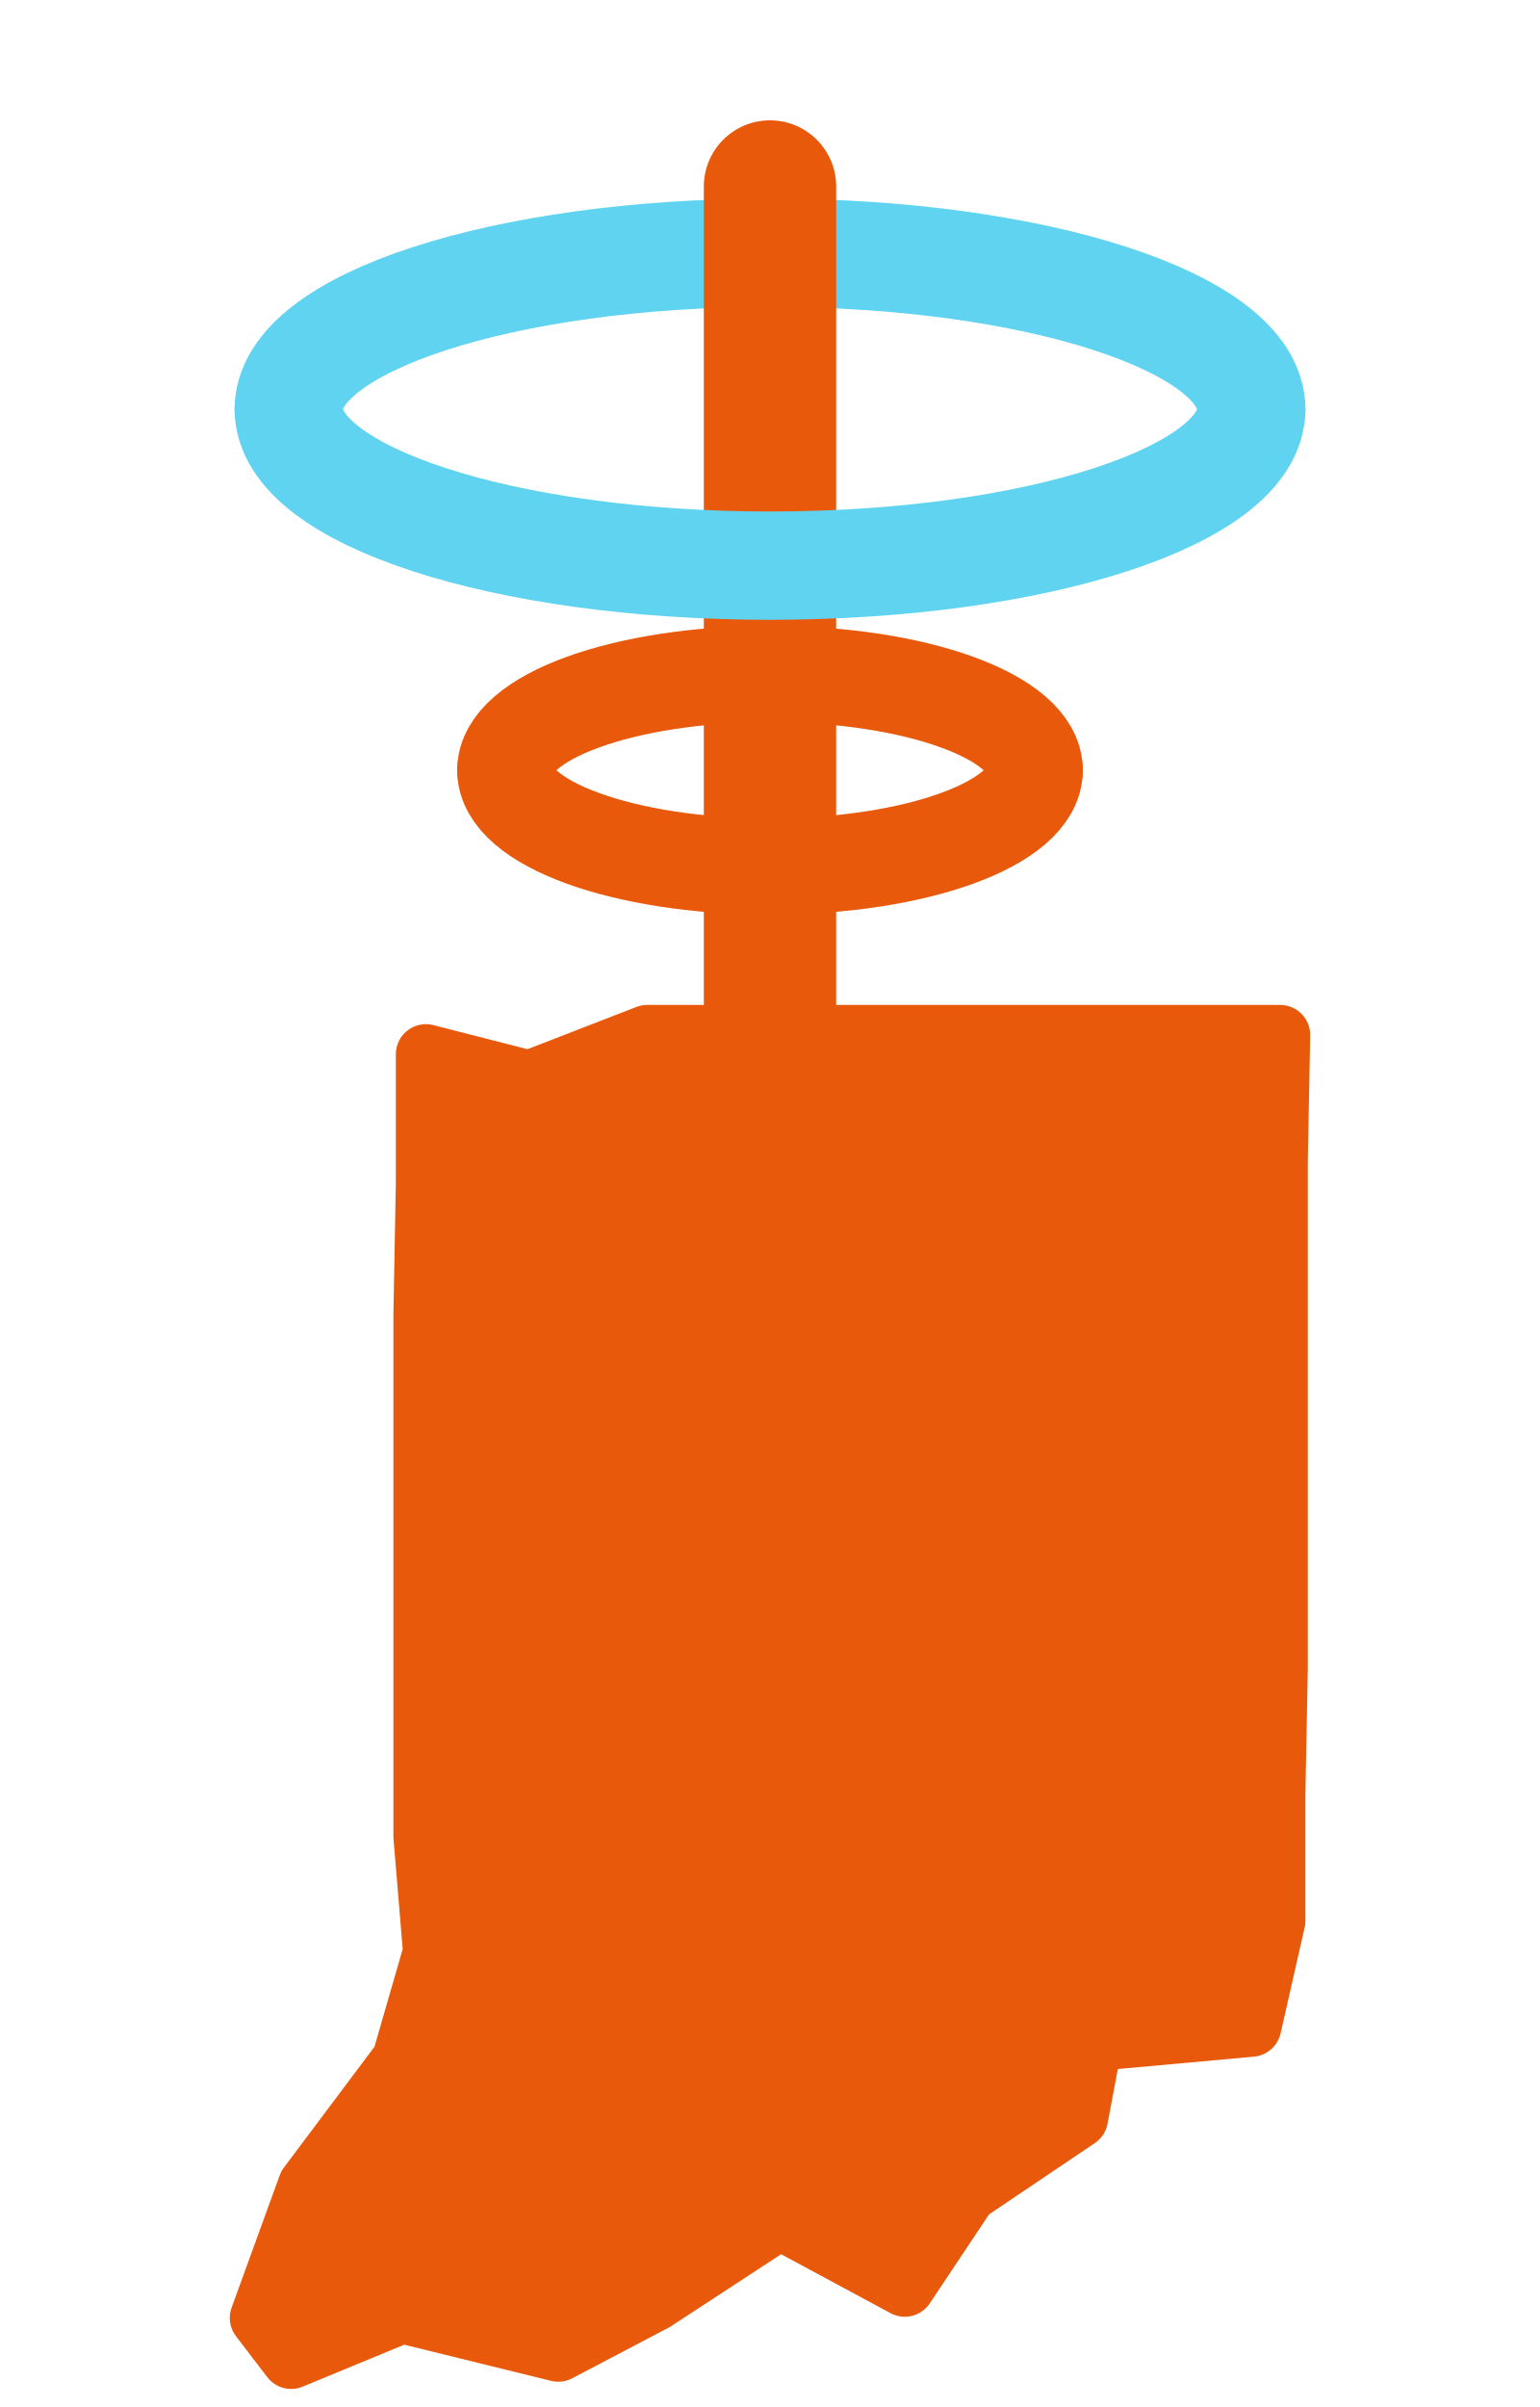
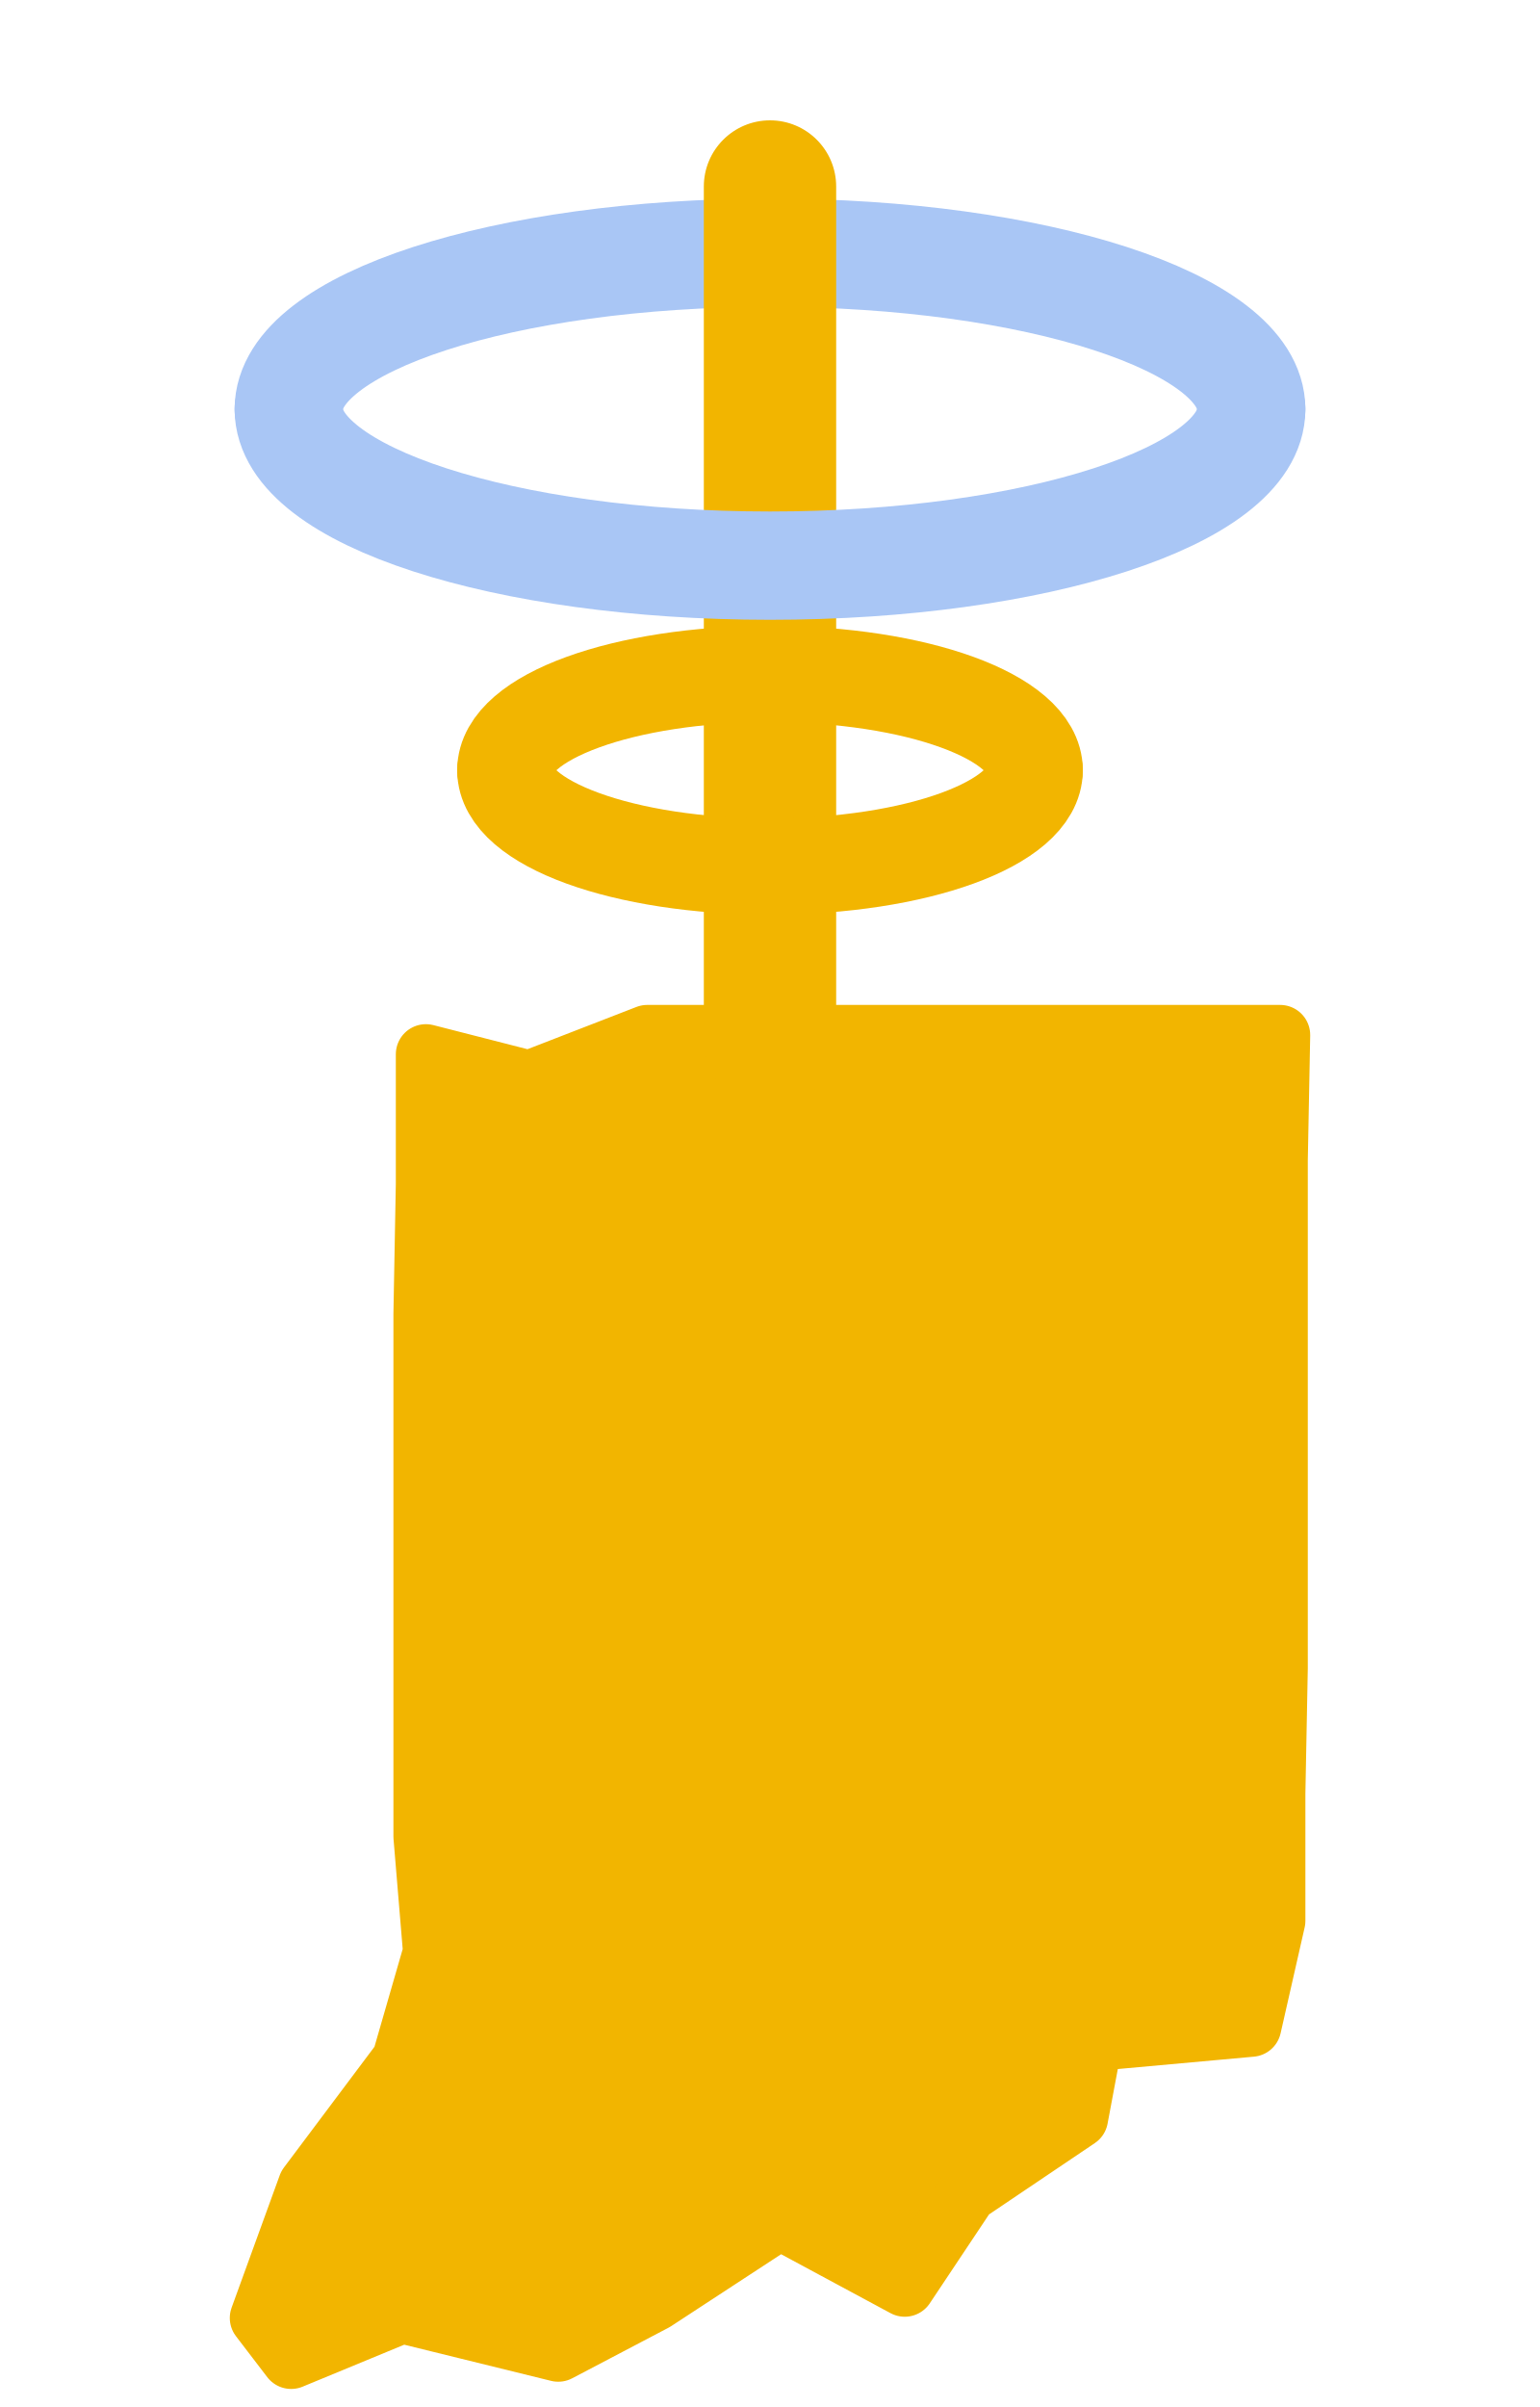
<svg xmlns="http://www.w3.org/2000/svg" viewBox="0 0 64 100" width="64" height="100">
-   <path d="M17.7 43.8 L22.0 44.9 L26.9 43.0 L30.6 43.0 L34.4 43.0 L38.1 43.0 L41.9 43.0 L45.6 43.0 L49.4 43.0 L53.2 43.0 L53.1 48.2 L53.1 53.5 L53.1 58.7 L53.1 64.0 L53.1 69.3 L53.0 74.5 L53.0 79.8 L52.0 84.2 L45.4 84.8 L44.8 88.0 L40.2 91.1 L37.6 95.0 L32.4 92.2 L27.2 95.6 L23.2 97.7 L16.7 96.1 L12.1 98.0 L10.8 96.3 L12.8 90.8 L16.7 85.6 L18.0 81.1 L17.6 76.3 L17.6 70.9 L17.6 65.5 L17.6 60.1 L17.6 54.6 L17.7 49.2Z" fill="#E8590C" stroke="#E8590C" stroke-width="2.5" stroke-linejoin="round" />
-   <path d="M21 32 A11 4 0 0 1 43 32" fill="none" stroke="#E8590C" stroke-width="4" stroke-linecap="round" />
-   <path d="M12 17 A20 6.5 0 0 1 52 17" fill="none" stroke="#5FD3F0" stroke-width="4.5" stroke-linecap="round" />
-   <rect x="29.25" y="5" width="5.5" height="41" rx="2.75" fill="#E8590C" />
-   <path d="M21 32 A11 4 0 0 0 43 32" fill="none" stroke="#E8590C" stroke-width="4" stroke-linecap="round" />
-   <path d="M12 17 A20 6.5 0 0 0 52 17" fill="none" stroke="#5FD3F0" stroke-width="4.5" stroke-linecap="round" />
+   <path d="M17.7 43.8 L22.0 44.9 L26.9 43.0 L30.6 43.0 L34.4 43.0 L38.1 43.0 L41.9 43.0 L45.6 43.0 L49.4 43.0 L53.2 43.0 L53.1 48.2 L53.1 53.5 L53.1 58.7 L53.1 64.0 L53.1 69.3 L53.0 74.5 L53.0 79.8 L52.0 84.2 L45.4 84.8 L44.8 88.0 L40.2 91.1 L37.6 95.0 L32.4 92.2 L27.2 95.6 L23.2 97.7 L16.7 96.1 L12.1 98.0 L10.8 96.3 L12.8 90.8 L16.7 85.6 L18.0 81.1 L17.6 76.3 L17.6 70.9 L17.6 65.5 L17.6 60.1 L17.6 54.6 L17.7 49.2Z" fill="#F2B500" stroke="#F2B500" stroke-width="2.5" stroke-linejoin="round" />
+   <path d="M21 32 A11 4 0 0 1 43 32" fill="none" stroke="#F2B500" stroke-width="4" stroke-linecap="round" />
+   <path d="M12 17 A20 6.5 0 0 1 52 17" fill="none" stroke="#A9C6F5" stroke-width="4.5" stroke-linecap="round" />
+   <rect x="29.25" y="5" width="5.5" height="41" rx="2.75" fill="#F2B500" />
+   <path d="M21 32 A11 4 0 0 0 43 32" fill="none" stroke="#F2B500" stroke-width="4" stroke-linecap="round" />
+   <path d="M12 17 A20 6.5 0 0 0 52 17" fill="none" stroke="#A9C6F5" stroke-width="4.5" stroke-linecap="round" />
</svg>
